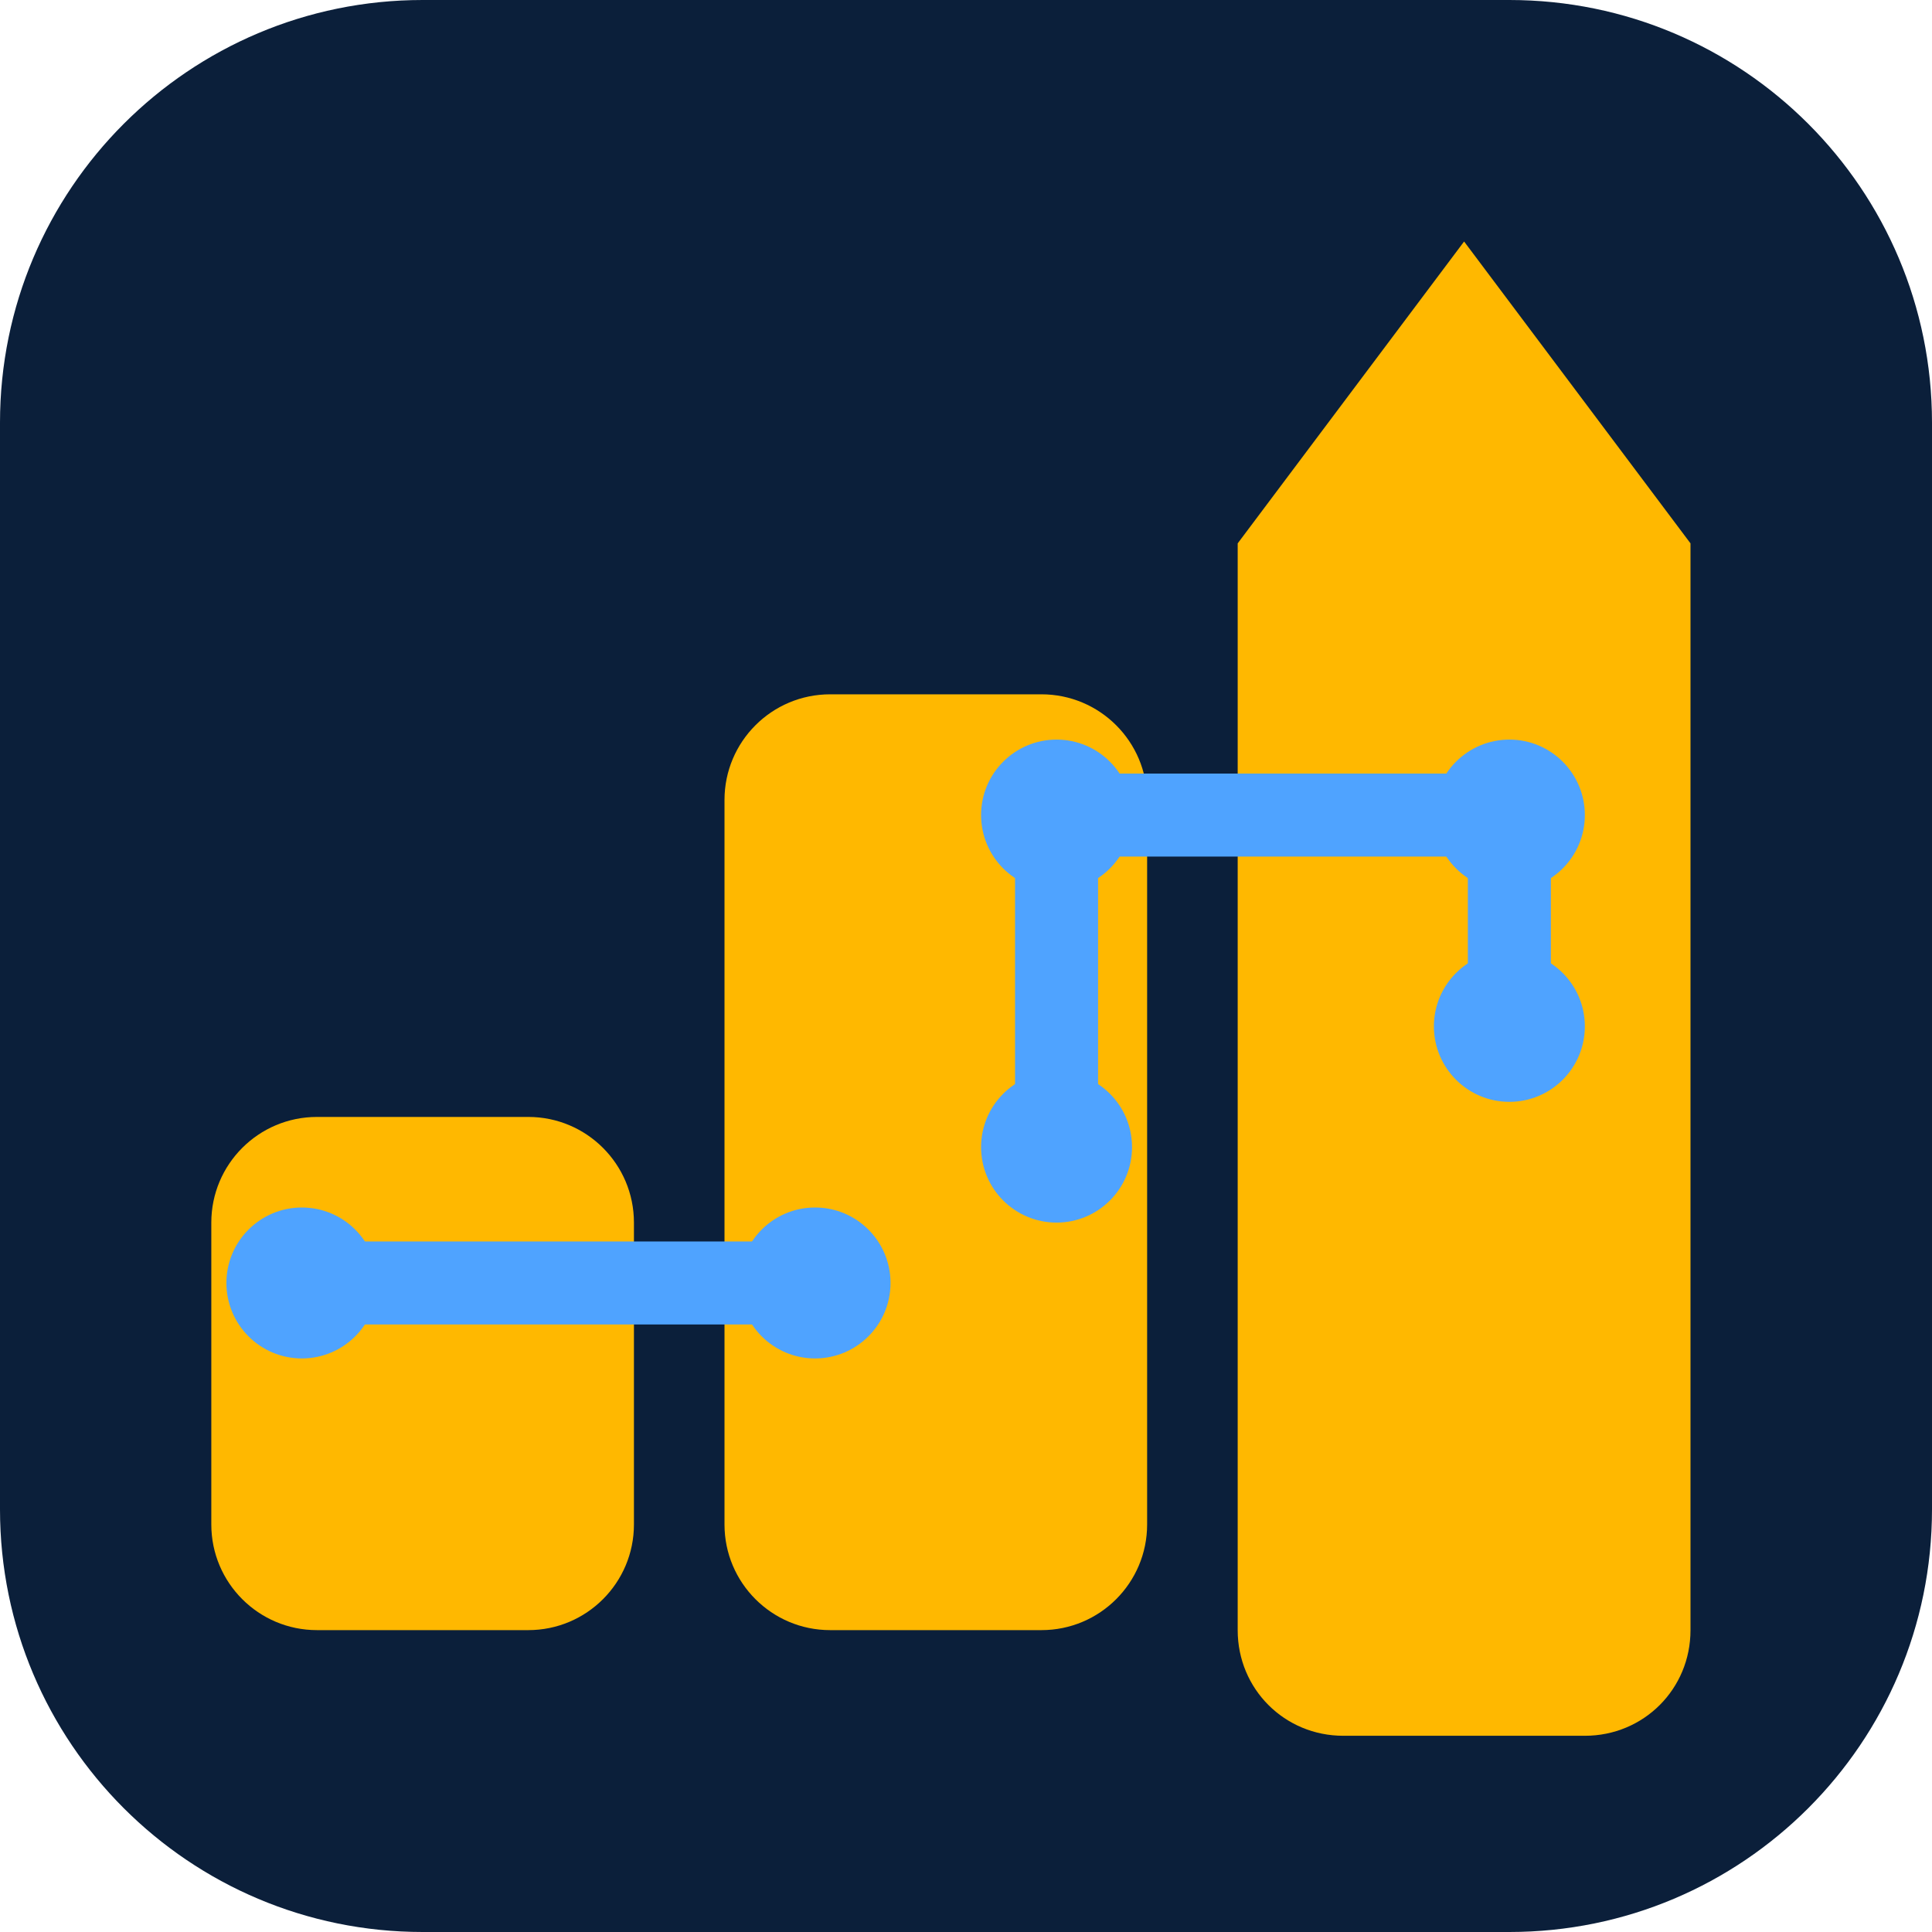
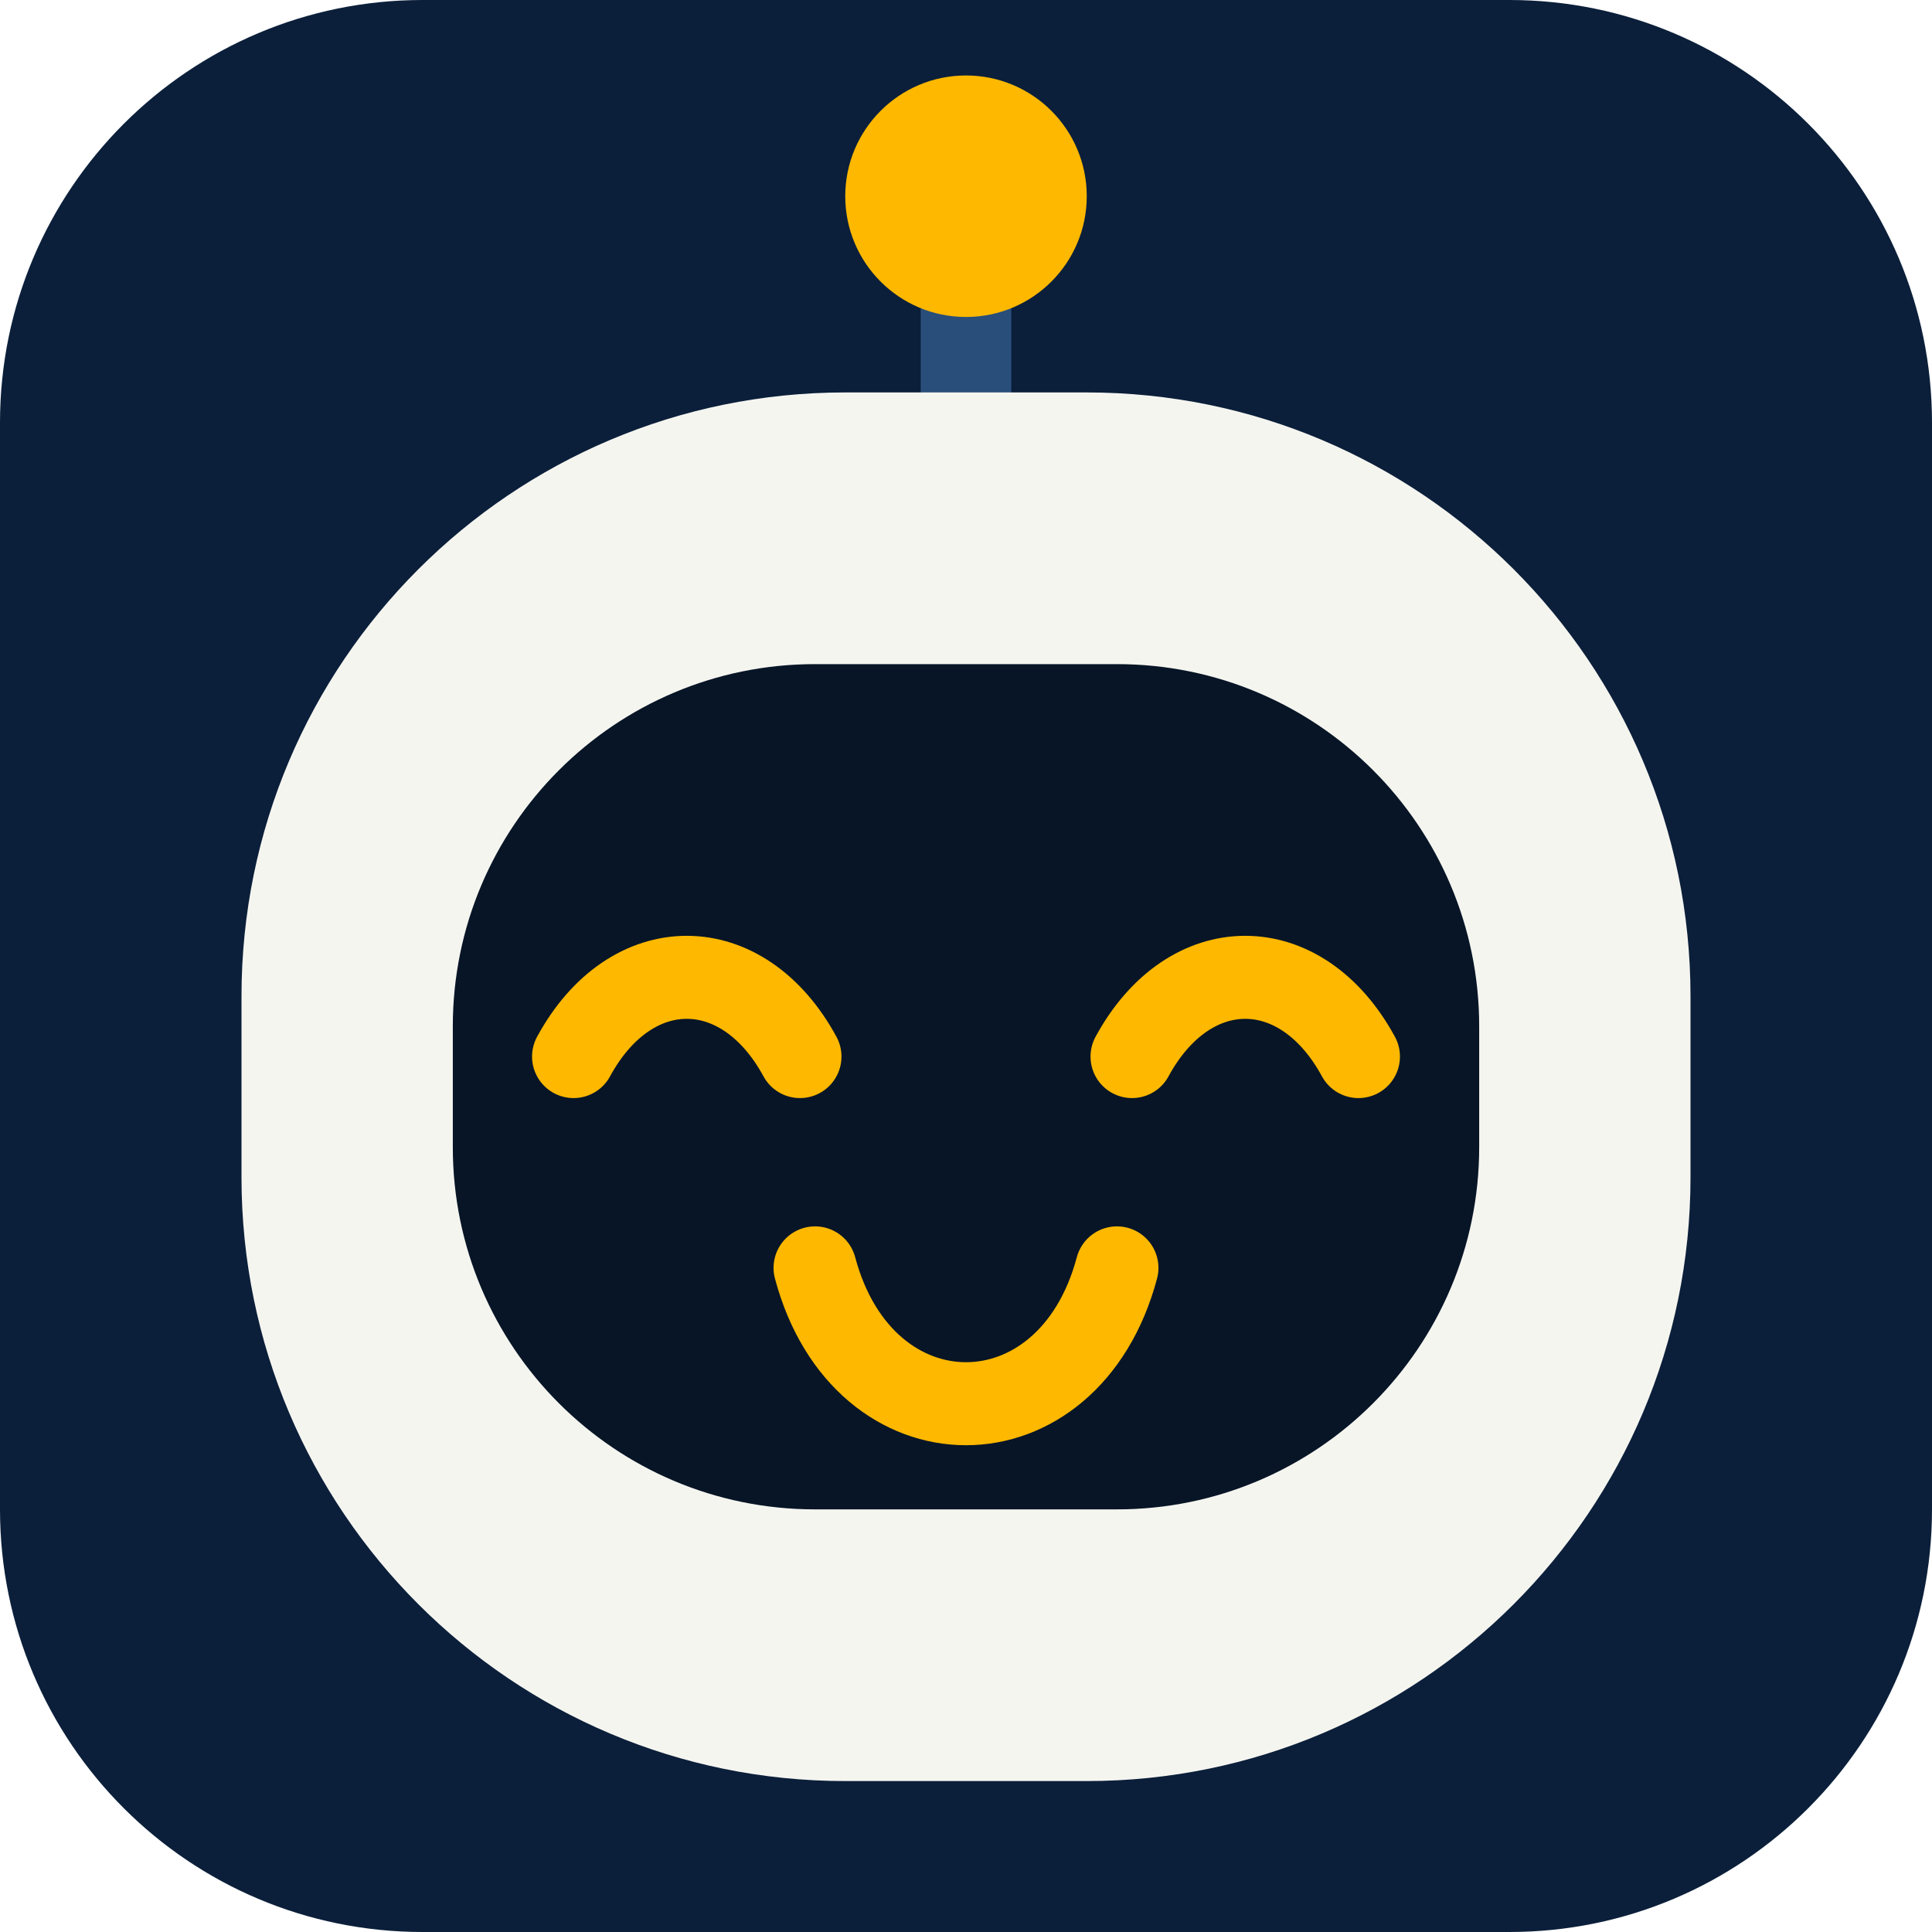
- <svg xmlns="http://www.w3.org/2000/svg" viewBox="0 0 128 128" role="img" aria-label="LoftyBiz">
+ <svg xmlns="http://www.w3.org/2000/svg" viewBox="0 0 128 128" role="img" aria-label="Lofty, the LoftyBiz robot">
  <rect width="128" height="128" rx="28" fill="#0B1F3A" />
-   <rect x="14" y="74" width="28" height="34" rx="7" fill="#FFB800" />
-   <rect x="48" y="46" width="28" height="62" rx="7" fill="#FFB800" />
-   <path fill="#FFB800" d="M82 108c0 3.9 3.1 7 7 7h16c3.9 0 7-3.1 7-7V36L97 16 82 36v72z" />
-   <path fill="none" stroke="#4FA3FF" stroke-width="5.5" stroke-linecap="round" d="M20 85h34" />
-   <circle cx="20" cy="85" r="5" fill="#4FA3FF" />
-   <circle cx="54" cy="85" r="5" fill="#4FA3FF" />
-   <path fill="none" stroke="#4FA3FF" stroke-width="5.5" stroke-linecap="round" stroke-linejoin="round" d="M70 76V54h30v14" />
-   <circle cx="70" cy="76" r="5" fill="#4FA3FF" />
-   <circle cx="70" cy="54" r="5" fill="#4FA3FF" />
-   <circle cx="100" cy="54" r="5" fill="#4FA3FF" />
-   <circle cx="100" cy="68" r="5" fill="#4FA3FF" />
+   <path d="M64 28V12" stroke="#2A4E7A" stroke-width="6" stroke-linecap="round" />
+   <circle cx="64" cy="13" r="8" fill="#FFB800" />
+   <rect x="16" y="26" width="96" height="92" rx="40" fill="#F5F5F0" />
+   <rect x="30" y="44" width="68" height="56" rx="24" fill="#071526" />
+   <path d="M38 70c3.8-7 11.2-7 15 0" fill="none" stroke="#FFB800" stroke-width="5.5" stroke-linecap="round" />
+   <path d="M75 70c3.8-7 11.2-7 15 0" fill="none" stroke="#FFB800" stroke-width="5.5" stroke-linecap="round" />
+   <path d="M54 84c3.2 12 16.8 12 20 0" fill="none" stroke="#FFB800" stroke-width="5.5" stroke-linecap="round" />
</svg>
